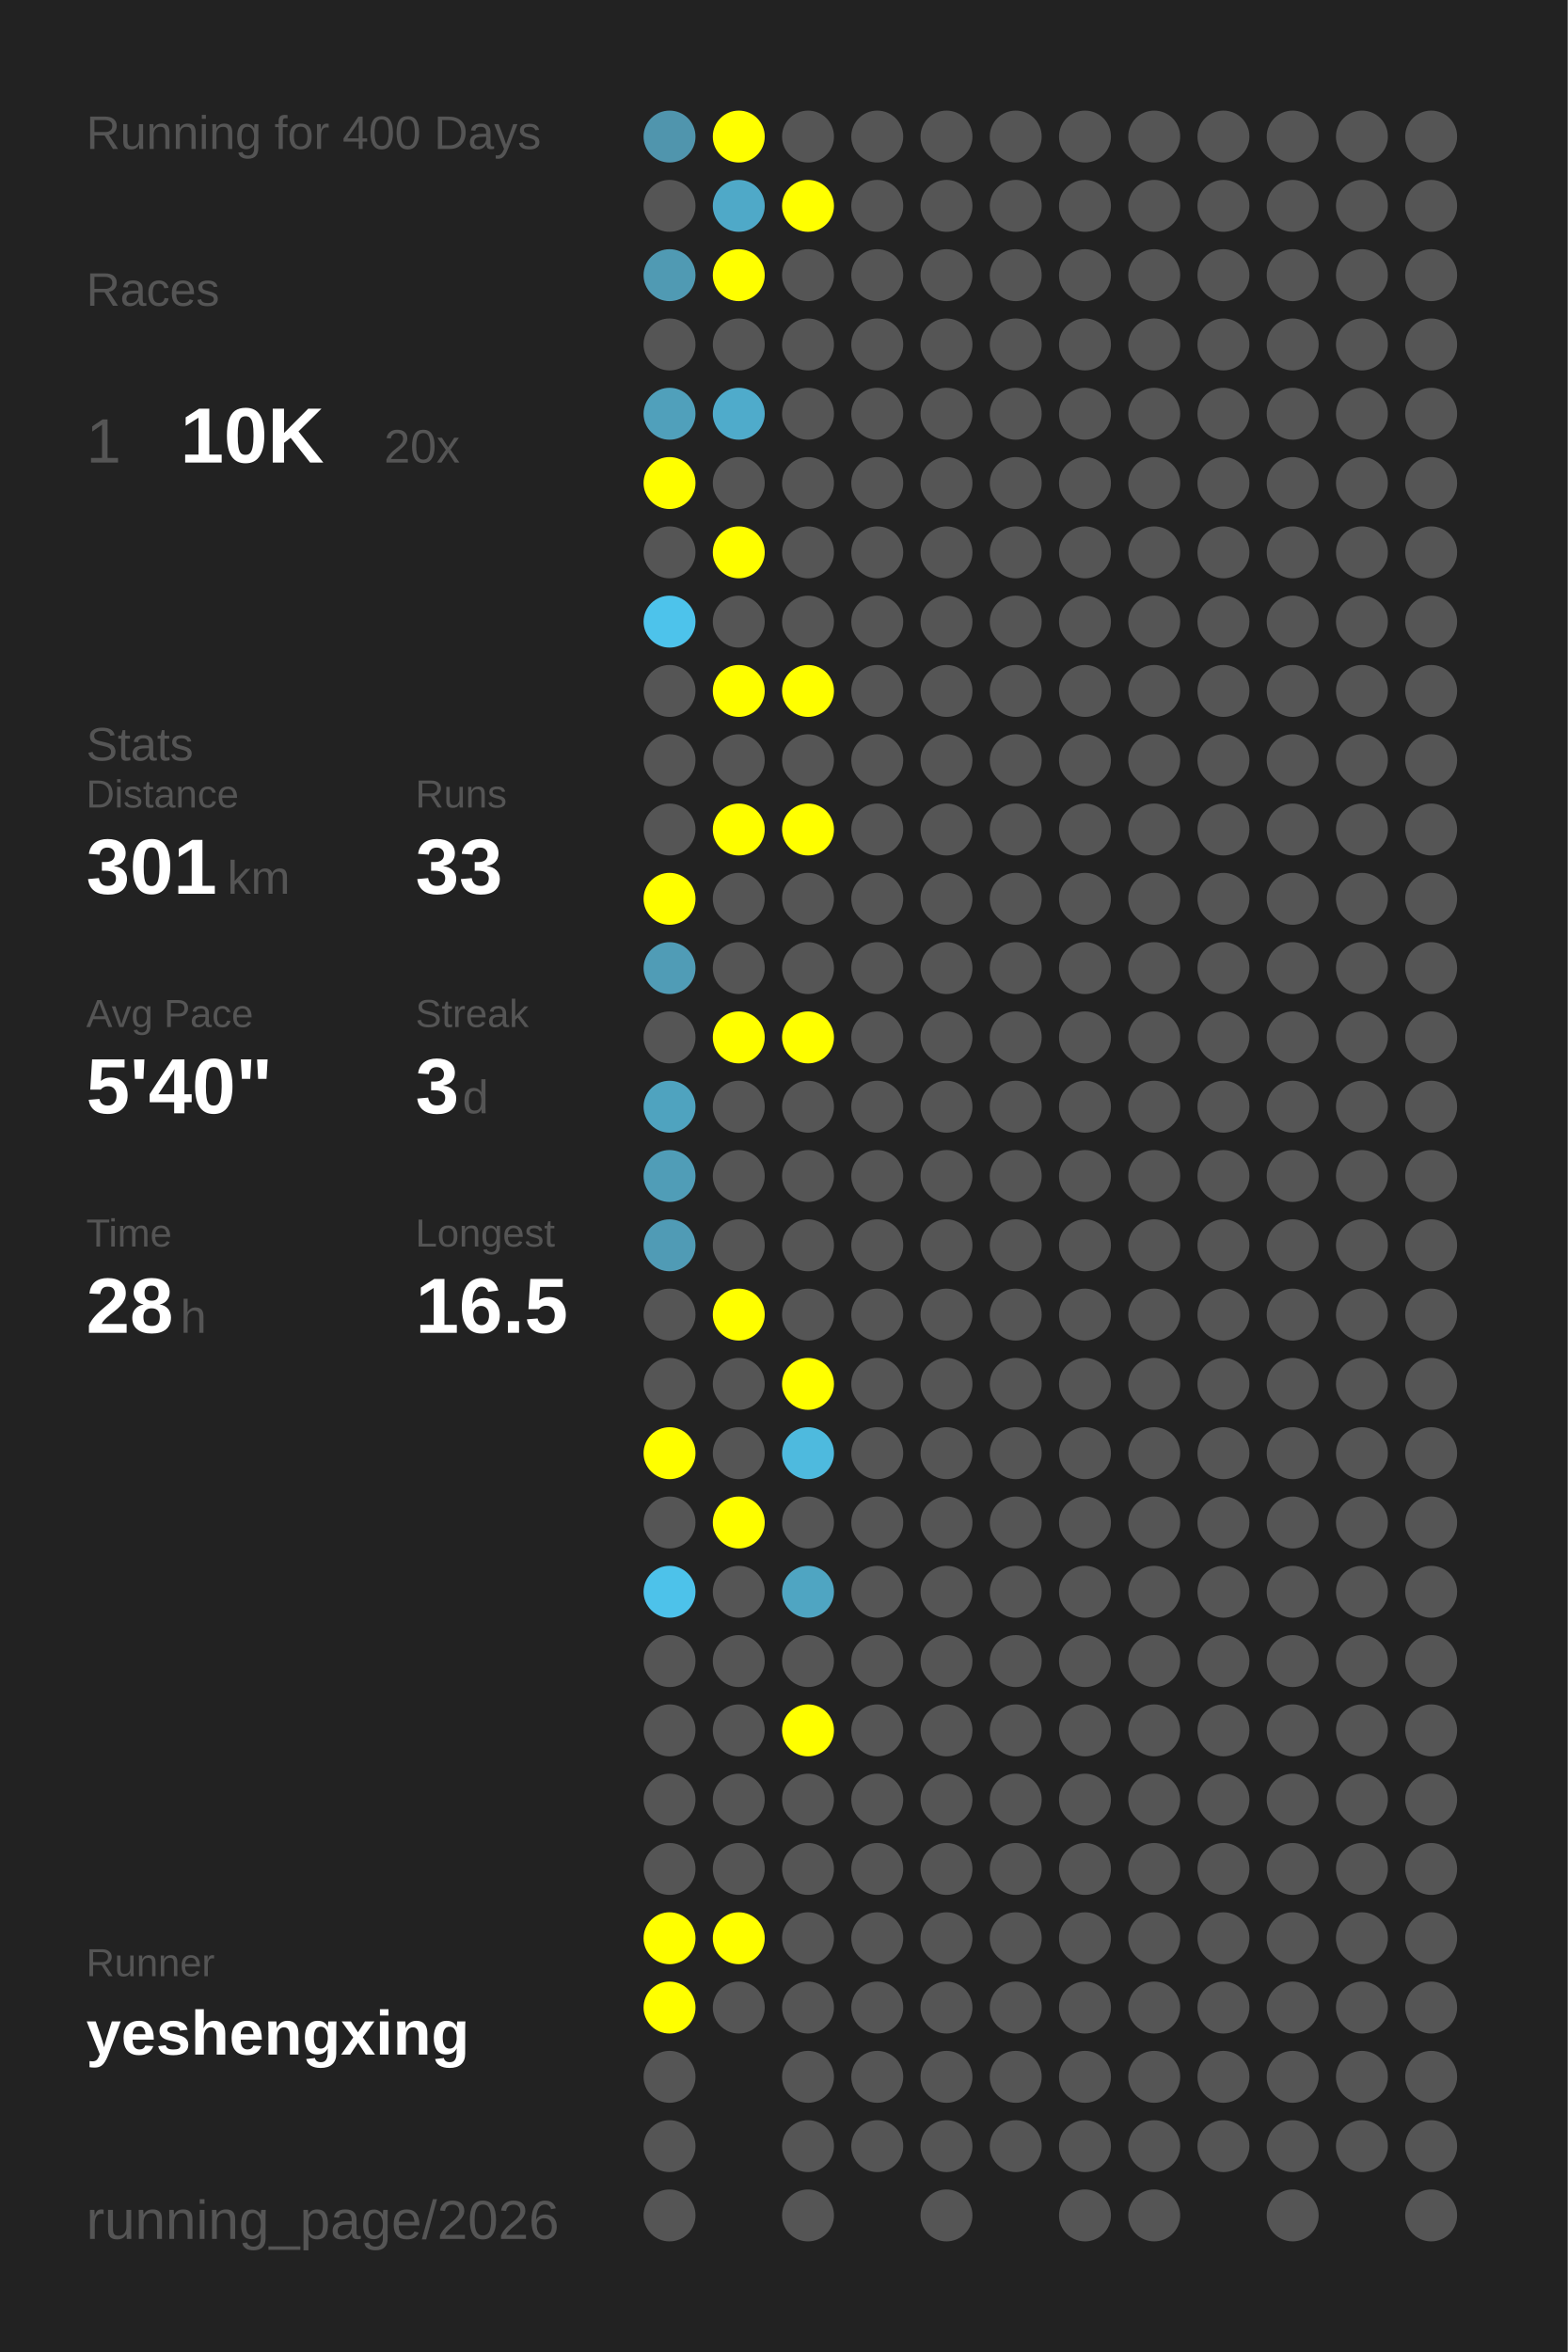
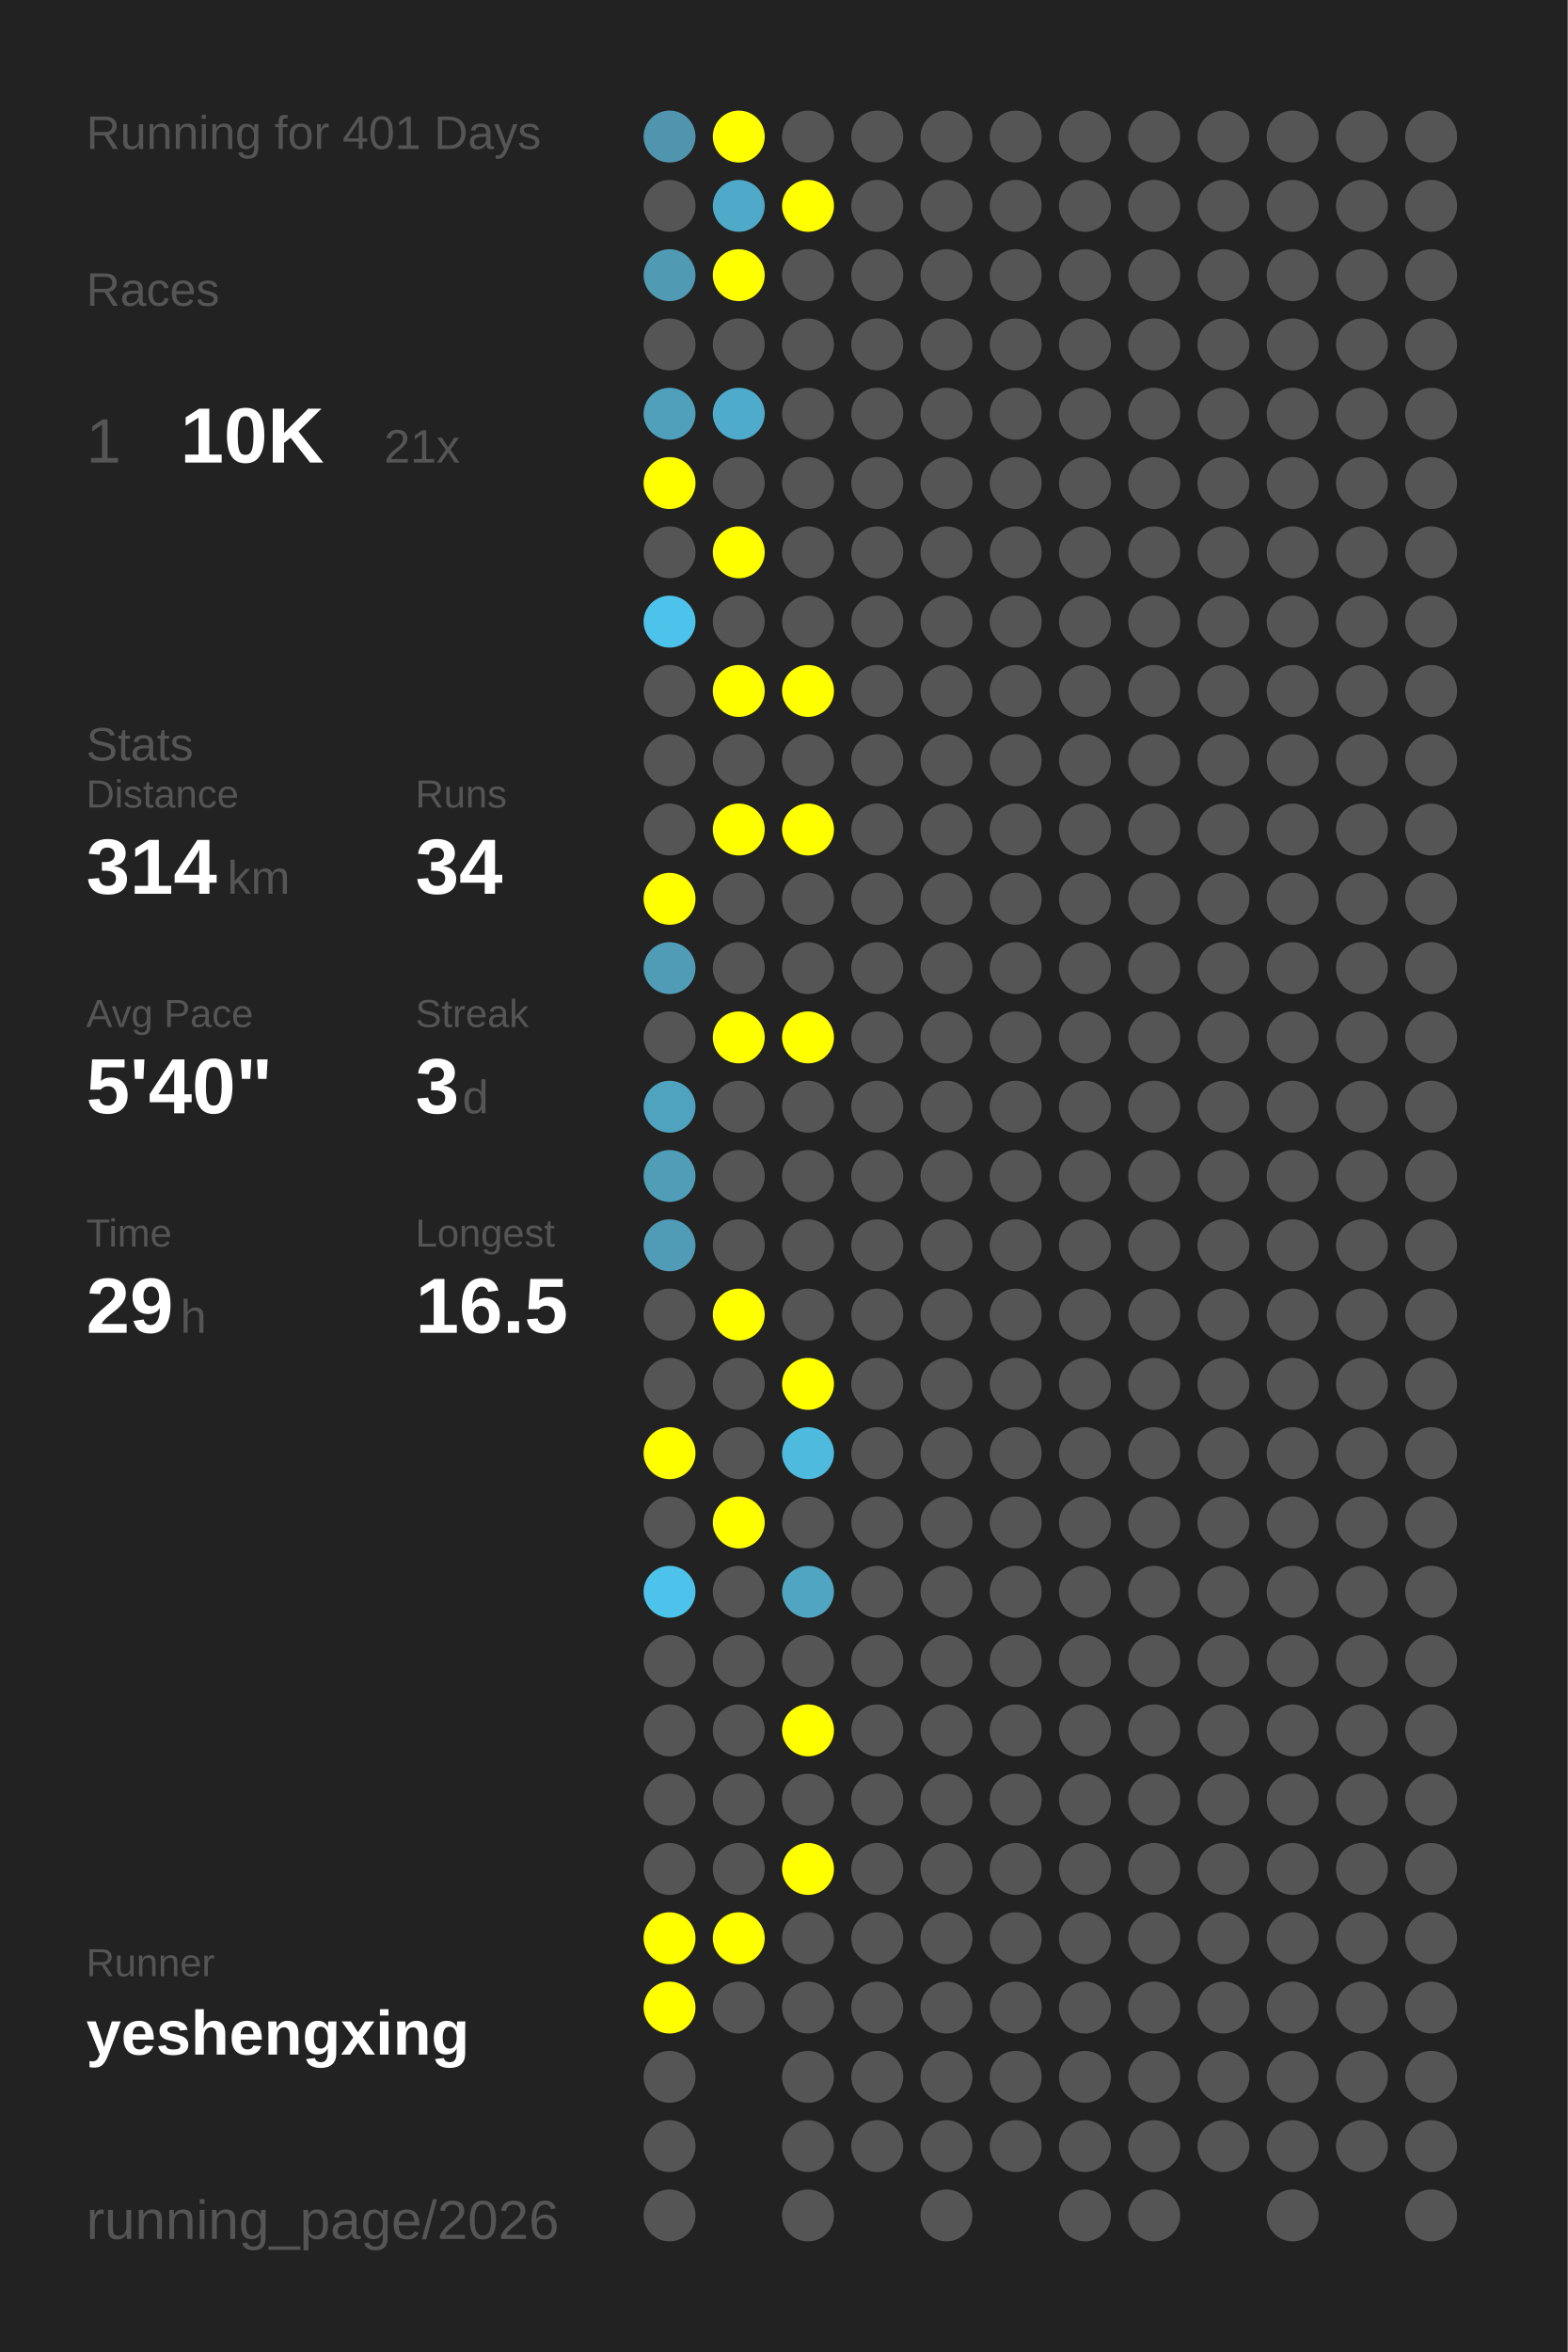
<svg xmlns="http://www.w3.org/2000/svg" baseProfile="full" height="300mm" version="1.1" viewBox="0,0,200,300" width="200mm">
  <defs />
  <rect fill="#222222" height="300" width="200" x="0" y="0" />
-   <text fill="#555555" style="font-size:6px; font-family:Arial;" x="11" y="19">Running for 400 Days</text>
+   <text fill="#555555" style="font-size:6px; font-family:Arial;" x="11" y="19">Running for 401 Days</text>
  <text fill="#555555" style="font-size:6px; font-family:Arial;" x="11" y="39">Races</text>
  <text fill="#555555" style="font-size:8px; font-family:Arial;" x="11" y="59">1</text>
  <text fill="#FFFFFF" style="font-size:10px; font-family:Arial; font-weight:bold;" x="23" y="59">10K</text>
-   <text fill="#555555" style="font-size:6px; font-family:Arial;" x="49" y="59">20x</text>
+   <text fill="#555555" style="font-size:6px; font-family:Arial;" x="49" y="59">21x</text>
  <text fill="#555555" style="font-size:6px; font-family:Arial;" x="11" y="97">Stats</text>
  <text fill="#555555" style="font-size:5px; font-family:Arial;" x="11" y="103">Distance</text>
-   <text fill="#FFFFFF" style="font-size:10px; font-family:Arial; font-weight:bold;" x="11" y="114">301</text>
+   <text fill="#FFFFFF" style="font-size:10px; font-family:Arial; font-weight:bold;" x="11" y="114">314</text>
  <text fill="#555555" style="font-size:6px; font-family:Arial;" x="29" y="114">km</text>
  <text fill="#555555" style="font-size:5px; font-family:Arial;" x="53" y="103">Runs</text>
-   <text fill="#FFFFFF" style="font-size:10px; font-family:Arial; font-weight:bold;" x="53" y="114">33</text>
+   <text fill="#FFFFFF" style="font-size:10px; font-family:Arial; font-weight:bold;" x="53" y="114">34</text>
  <text fill="#555555" style="font-size:5px; font-family:Arial;" x="11" y="131">Avg Pace</text>
  <text fill="#FFFFFF" style="font-size:10px; font-family:Arial; font-weight:bold;" x="11" y="142">5'40"</text>
  <text fill="#555555" style="font-size:5px; font-family:Arial;" x="53" y="131">Streak</text>
  <text fill="#FFFFFF" style="font-size:10px; font-family:Arial; font-weight:bold;" x="53" y="142">3</text>
  <text fill="#555555" style="font-size:6px; font-family:Arial;" x="59" y="142">d</text>
  <text fill="#555555" style="font-size:5px; font-family:Arial;" x="11" y="159">Time</text>
-   <text fill="#FFFFFF" style="font-size:10px; font-family:Arial; font-weight:bold;" x="11" y="170">28</text>
+   <text fill="#FFFFFF" style="font-size:10px; font-family:Arial; font-weight:bold;" x="11" y="170">29</text>
  <text fill="#555555" style="font-size:6px; font-family:Arial;" x="23" y="170">h</text>
  <text fill="#555555" style="font-size:5px; font-family:Arial;" x="53" y="159">Longest</text>
  <text fill="#FFFFFF" style="font-size:10px; font-family:Arial; font-weight:bold;" x="53" y="170">16.5</text>
  <text fill="#555555" style="font-size:5px; font-family:Arial;" x="11" y="252.065">Runner</text>
  <text fill="#FFFFFF" style="font-size:8px; font-family:Arial; font-weight:bold;" x="11" y="262.065">yeshengxing</text>
  <text fill="#555555" style="font-size:7px; font-family:Arial;" x="11" y="285.581">running_page/2026</text>
  <circle cx="85.417" cy="17.419" fill="#5095ad" r="3.312" />
  <circle cx="85.417" cy="26.258" fill="#555555" r="3.312" />
  <circle cx="85.417" cy="35.097" fill="#509ab3" r="3.312" />
  <circle cx="85.417" cy="43.935" fill="#555555" r="3.312" />
  <circle cx="85.417" cy="52.774" fill="#50a0bb" r="3.312" />
  <circle cx="85.417" cy="61.613" fill="#FFFF00" r="3.312" />
  <circle cx="85.417" cy="70.452" fill="#555555" r="3.312" />
  <circle cx="85.417" cy="79.29" fill="#4dc3eb" r="3.312" />
  <circle cx="85.417" cy="88.129" fill="#555555" r="3.312" />
  <circle cx="85.417" cy="96.968" fill="#555555" r="3.312" />
  <circle cx="85.417" cy="105.806" fill="#555555" r="3.312" />
  <circle cx="85.417" cy="114.645" fill="#FFFF00" r="3.312" />
  <circle cx="85.417" cy="123.484" fill="#509cb6" r="3.312" />
  <circle cx="85.417" cy="132.323" fill="#555555" r="3.312" />
  <circle cx="85.417" cy="141.161" fill="#4fa3bf" r="3.312" />
  <circle cx="85.417" cy="150" fill="#509db7" r="3.312" />
  <circle cx="85.417" cy="158.839" fill="#509bb5" r="3.312" />
  <circle cx="85.417" cy="167.677" fill="#555555" r="3.312" />
  <circle cx="85.417" cy="176.516" fill="#555555" r="3.312" />
  <circle cx="85.417" cy="185.355" fill="#FFFF00" r="3.312" />
  <circle cx="85.417" cy="194.194" fill="#555555" r="3.312" />
  <circle cx="85.417" cy="203.032" fill="#4dc2ea" r="3.312" />
  <circle cx="85.417" cy="211.871" fill="#555555" r="3.312" />
  <circle cx="85.417" cy="220.71" fill="#555555" r="3.312" />
  <circle cx="85.417" cy="229.548" fill="#555555" r="3.312" />
  <circle cx="85.417" cy="238.387" fill="#555555" r="3.312" />
  <circle cx="85.417" cy="247.226" fill="#FFFF00" r="3.312" />
  <circle cx="85.417" cy="256.065" fill="#FFFF00" r="3.312" />
  <circle cx="85.417" cy="264.903" fill="#555555" r="3.312" />
  <circle cx="85.417" cy="273.742" fill="#555555" r="3.312" />
  <circle cx="85.417" cy="282.581" fill="#555555" r="3.312" />
  <circle cx="94.25" cy="17.419" fill="#FFFF00" r="3.312" />
  <circle cx="94.25" cy="26.258" fill="#4fa9c8" r="3.312" />
  <circle cx="94.25" cy="35.097" fill="#FFFF00" r="3.312" />
  <circle cx="94.25" cy="43.935" fill="#555555" r="3.312" />
  <circle cx="94.25" cy="52.774" fill="#4fabcb" r="3.312" />
  <circle cx="94.25" cy="61.613" fill="#555555" r="3.312" />
  <circle cx="94.25" cy="70.452" fill="#FFFF00" r="3.312" />
  <circle cx="94.25" cy="79.29" fill="#555555" r="3.312" />
  <circle cx="94.25" cy="88.129" fill="#FFFF00" r="3.312" />
  <circle cx="94.25" cy="96.968" fill="#555555" r="3.312" />
  <circle cx="94.25" cy="105.806" fill="#FFFF00" r="3.312" />
  <circle cx="94.25" cy="114.645" fill="#555555" r="3.312" />
  <circle cx="94.25" cy="123.484" fill="#555555" r="3.312" />
  <circle cx="94.25" cy="132.323" fill="#FFFF00" r="3.312" />
  <circle cx="94.25" cy="141.161" fill="#555555" r="3.312" />
  <circle cx="94.25" cy="150" fill="#555555" r="3.312" />
  <circle cx="94.25" cy="158.839" fill="#555555" r="3.312" />
  <circle cx="94.25" cy="167.677" fill="#FFFF00" r="3.312" />
  <circle cx="94.25" cy="176.516" fill="#555555" r="3.312" />
  <circle cx="94.25" cy="185.355" fill="#555555" r="3.312" />
  <circle cx="94.25" cy="194.194" fill="#FFFF00" r="3.312" />
  <circle cx="94.25" cy="203.032" fill="#555555" r="3.312" />
  <circle cx="94.25" cy="211.871" fill="#555555" r="3.312" />
  <circle cx="94.25" cy="220.71" fill="#555555" r="3.312" />
  <circle cx="94.25" cy="229.548" fill="#555555" r="3.312" />
  <circle cx="94.25" cy="238.387" fill="#555555" r="3.312" />
  <circle cx="94.25" cy="247.226" fill="#FFFF00" r="3.312" />
  <circle cx="94.25" cy="256.065" fill="#555555" r="3.312" />
  <circle cx="103.083" cy="17.419" fill="#555555" r="3.312" />
  <circle cx="103.083" cy="26.258" fill="#FFFF00" r="3.312" />
  <circle cx="103.083" cy="35.097" fill="#555555" r="3.312" />
  <circle cx="103.083" cy="43.935" fill="#555555" r="3.312" />
  <circle cx="103.083" cy="52.774" fill="#555555" r="3.312" />
  <circle cx="103.083" cy="61.613" fill="#555555" r="3.312" />
  <circle cx="103.083" cy="70.452" fill="#555555" r="3.312" />
  <circle cx="103.083" cy="79.29" fill="#555555" r="3.312" />
  <circle cx="103.083" cy="88.129" fill="#FFFF00" r="3.312" />
  <circle cx="103.083" cy="96.968" fill="#555555" r="3.312" />
  <circle cx="103.083" cy="105.806" fill="#FFFF00" r="3.312" />
  <circle cx="103.083" cy="114.645" fill="#555555" r="3.312" />
  <circle cx="103.083" cy="123.484" fill="#555555" r="3.312" />
  <circle cx="103.083" cy="132.323" fill="#FFFF00" r="3.312" />
  <circle cx="103.083" cy="141.161" fill="#555555" r="3.312" />
  <circle cx="103.083" cy="150" fill="#555555" r="3.312" />
  <circle cx="103.083" cy="158.839" fill="#555555" r="3.312" />
  <circle cx="103.083" cy="167.677" fill="#555555" r="3.312" />
  <circle cx="103.083" cy="176.516" fill="#FFFF00" r="3.312" />
  <circle cx="103.083" cy="185.355" fill="#4ebade" r="3.312" />
  <circle cx="103.083" cy="194.194" fill="#555555" r="3.312" />
  <circle cx="103.083" cy="203.032" fill="#4fa5c2" r="3.312" />
  <circle cx="103.083" cy="211.871" fill="#555555" r="3.312" />
  <circle cx="103.083" cy="220.71" fill="#FFFF00" r="3.312" />
  <circle cx="103.083" cy="229.548" fill="#555555" r="3.312" />
-   <circle cx="103.083" cy="238.387" fill="#555555" r="3.312" />
+   <circle cx="103.083" cy="238.387" fill="#FFFF00" r="3.312" />
  <circle cx="103.083" cy="247.226" fill="#555555" r="3.312" />
  <circle cx="103.083" cy="256.065" fill="#555555" r="3.312" />
  <circle cx="103.083" cy="264.903" fill="#555555" r="3.312" />
  <circle cx="103.083" cy="273.742" fill="#555555" r="3.312" />
  <circle cx="103.083" cy="282.581" fill="#555555" r="3.312" />
  <circle cx="111.917" cy="17.419" fill="#555555" r="3.312" />
  <circle cx="111.917" cy="26.258" fill="#555555" r="3.312" />
  <circle cx="111.917" cy="35.097" fill="#555555" r="3.312" />
  <circle cx="111.917" cy="43.935" fill="#555555" r="3.312" />
  <circle cx="111.917" cy="52.774" fill="#555555" r="3.312" />
  <circle cx="111.917" cy="61.613" fill="#555555" r="3.312" />
  <circle cx="111.917" cy="70.452" fill="#555555" r="3.312" />
  <circle cx="111.917" cy="79.29" fill="#555555" r="3.312" />
  <circle cx="111.917" cy="88.129" fill="#555555" r="3.312" />
  <circle cx="111.917" cy="96.968" fill="#555555" r="3.312" />
  <circle cx="111.917" cy="105.806" fill="#555555" r="3.312" />
  <circle cx="111.917" cy="114.645" fill="#555555" r="3.312" />
  <circle cx="111.917" cy="123.484" fill="#555555" r="3.312" />
  <circle cx="111.917" cy="132.323" fill="#555555" r="3.312" />
  <circle cx="111.917" cy="141.161" fill="#555555" r="3.312" />
  <circle cx="111.917" cy="150" fill="#555555" r="3.312" />
  <circle cx="111.917" cy="158.839" fill="#555555" r="3.312" />
  <circle cx="111.917" cy="167.677" fill="#555555" r="3.312" />
  <circle cx="111.917" cy="176.516" fill="#555555" r="3.312" />
  <circle cx="111.917" cy="185.355" fill="#555555" r="3.312" />
  <circle cx="111.917" cy="194.194" fill="#555555" r="3.312" />
  <circle cx="111.917" cy="203.032" fill="#555555" r="3.312" />
  <circle cx="111.917" cy="211.871" fill="#555555" r="3.312" />
  <circle cx="111.917" cy="220.71" fill="#555555" r="3.312" />
  <circle cx="111.917" cy="229.548" fill="#555555" r="3.312" />
  <circle cx="111.917" cy="238.387" fill="#555555" r="3.312" />
  <circle cx="111.917" cy="247.226" fill="#555555" r="3.312" />
  <circle cx="111.917" cy="256.065" fill="#555555" r="3.312" />
  <circle cx="111.917" cy="264.903" fill="#555555" r="3.312" />
  <circle cx="111.917" cy="273.742" fill="#555555" r="3.312" />
  <circle cx="120.75" cy="17.419" fill="#555555" r="3.312" />
  <circle cx="120.75" cy="26.258" fill="#555555" r="3.312" />
  <circle cx="120.75" cy="35.097" fill="#555555" r="3.312" />
  <circle cx="120.75" cy="43.935" fill="#555555" r="3.312" />
  <circle cx="120.75" cy="52.774" fill="#555555" r="3.312" />
  <circle cx="120.75" cy="61.613" fill="#555555" r="3.312" />
  <circle cx="120.75" cy="70.452" fill="#555555" r="3.312" />
  <circle cx="120.75" cy="79.29" fill="#555555" r="3.312" />
  <circle cx="120.75" cy="88.129" fill="#555555" r="3.312" />
  <circle cx="120.75" cy="96.968" fill="#555555" r="3.312" />
  <circle cx="120.75" cy="105.806" fill="#555555" r="3.312" />
  <circle cx="120.75" cy="114.645" fill="#555555" r="3.312" />
  <circle cx="120.75" cy="123.484" fill="#555555" r="3.312" />
  <circle cx="120.75" cy="132.323" fill="#555555" r="3.312" />
  <circle cx="120.75" cy="141.161" fill="#555555" r="3.312" />
  <circle cx="120.75" cy="150" fill="#555555" r="3.312" />
  <circle cx="120.75" cy="158.839" fill="#555555" r="3.312" />
  <circle cx="120.75" cy="167.677" fill="#555555" r="3.312" />
  <circle cx="120.75" cy="176.516" fill="#555555" r="3.312" />
  <circle cx="120.75" cy="185.355" fill="#555555" r="3.312" />
  <circle cx="120.75" cy="194.194" fill="#555555" r="3.312" />
  <circle cx="120.75" cy="203.032" fill="#555555" r="3.312" />
  <circle cx="120.75" cy="211.871" fill="#555555" r="3.312" />
  <circle cx="120.75" cy="220.71" fill="#555555" r="3.312" />
  <circle cx="120.75" cy="229.548" fill="#555555" r="3.312" />
  <circle cx="120.75" cy="238.387" fill="#555555" r="3.312" />
  <circle cx="120.75" cy="247.226" fill="#555555" r="3.312" />
  <circle cx="120.75" cy="256.065" fill="#555555" r="3.312" />
  <circle cx="120.75" cy="264.903" fill="#555555" r="3.312" />
  <circle cx="120.75" cy="273.742" fill="#555555" r="3.312" />
  <circle cx="120.75" cy="282.581" fill="#555555" r="3.312" />
  <circle cx="129.583" cy="17.419" fill="#555555" r="3.312" />
  <circle cx="129.583" cy="26.258" fill="#555555" r="3.312" />
  <circle cx="129.583" cy="35.097" fill="#555555" r="3.312" />
  <circle cx="129.583" cy="43.935" fill="#555555" r="3.312" />
  <circle cx="129.583" cy="52.774" fill="#555555" r="3.312" />
  <circle cx="129.583" cy="61.613" fill="#555555" r="3.312" />
  <circle cx="129.583" cy="70.452" fill="#555555" r="3.312" />
  <circle cx="129.583" cy="79.29" fill="#555555" r="3.312" />
  <circle cx="129.583" cy="88.129" fill="#555555" r="3.312" />
  <circle cx="129.583" cy="96.968" fill="#555555" r="3.312" />
  <circle cx="129.583" cy="105.806" fill="#555555" r="3.312" />
  <circle cx="129.583" cy="114.645" fill="#555555" r="3.312" />
  <circle cx="129.583" cy="123.484" fill="#555555" r="3.312" />
  <circle cx="129.583" cy="132.323" fill="#555555" r="3.312" />
  <circle cx="129.583" cy="141.161" fill="#555555" r="3.312" />
  <circle cx="129.583" cy="150" fill="#555555" r="3.312" />
  <circle cx="129.583" cy="158.839" fill="#555555" r="3.312" />
  <circle cx="129.583" cy="167.677" fill="#555555" r="3.312" />
  <circle cx="129.583" cy="176.516" fill="#555555" r="3.312" />
  <circle cx="129.583" cy="185.355" fill="#555555" r="3.312" />
  <circle cx="129.583" cy="194.194" fill="#555555" r="3.312" />
  <circle cx="129.583" cy="203.032" fill="#555555" r="3.312" />
  <circle cx="129.583" cy="211.871" fill="#555555" r="3.312" />
  <circle cx="129.583" cy="220.71" fill="#555555" r="3.312" />
  <circle cx="129.583" cy="229.548" fill="#555555" r="3.312" />
  <circle cx="129.583" cy="238.387" fill="#555555" r="3.312" />
  <circle cx="129.583" cy="247.226" fill="#555555" r="3.312" />
  <circle cx="129.583" cy="256.065" fill="#555555" r="3.312" />
  <circle cx="129.583" cy="264.903" fill="#555555" r="3.312" />
  <circle cx="129.583" cy="273.742" fill="#555555" r="3.312" />
  <circle cx="138.417" cy="17.419" fill="#555555" r="3.312" />
  <circle cx="138.417" cy="26.258" fill="#555555" r="3.312" />
  <circle cx="138.417" cy="35.097" fill="#555555" r="3.312" />
  <circle cx="138.417" cy="43.935" fill="#555555" r="3.312" />
  <circle cx="138.417" cy="52.774" fill="#555555" r="3.312" />
  <circle cx="138.417" cy="61.613" fill="#555555" r="3.312" />
  <circle cx="138.417" cy="70.452" fill="#555555" r="3.312" />
  <circle cx="138.417" cy="79.29" fill="#555555" r="3.312" />
  <circle cx="138.417" cy="88.129" fill="#555555" r="3.312" />
  <circle cx="138.417" cy="96.968" fill="#555555" r="3.312" />
  <circle cx="138.417" cy="105.806" fill="#555555" r="3.312" />
  <circle cx="138.417" cy="114.645" fill="#555555" r="3.312" />
  <circle cx="138.417" cy="123.484" fill="#555555" r="3.312" />
  <circle cx="138.417" cy="132.323" fill="#555555" r="3.312" />
  <circle cx="138.417" cy="141.161" fill="#555555" r="3.312" />
  <circle cx="138.417" cy="150" fill="#555555" r="3.312" />
  <circle cx="138.417" cy="158.839" fill="#555555" r="3.312" />
  <circle cx="138.417" cy="167.677" fill="#555555" r="3.312" />
  <circle cx="138.417" cy="176.516" fill="#555555" r="3.312" />
  <circle cx="138.417" cy="185.355" fill="#555555" r="3.312" />
  <circle cx="138.417" cy="194.194" fill="#555555" r="3.312" />
  <circle cx="138.417" cy="203.032" fill="#555555" r="3.312" />
  <circle cx="138.417" cy="211.871" fill="#555555" r="3.312" />
  <circle cx="138.417" cy="220.71" fill="#555555" r="3.312" />
  <circle cx="138.417" cy="229.548" fill="#555555" r="3.312" />
  <circle cx="138.417" cy="238.387" fill="#555555" r="3.312" />
  <circle cx="138.417" cy="247.226" fill="#555555" r="3.312" />
  <circle cx="138.417" cy="256.065" fill="#555555" r="3.312" />
  <circle cx="138.417" cy="264.903" fill="#555555" r="3.312" />
  <circle cx="138.417" cy="273.742" fill="#555555" r="3.312" />
  <circle cx="138.417" cy="282.581" fill="#555555" r="3.312" />
  <circle cx="147.25" cy="17.419" fill="#555555" r="3.312" />
  <circle cx="147.25" cy="26.258" fill="#555555" r="3.312" />
  <circle cx="147.25" cy="35.097" fill="#555555" r="3.312" />
  <circle cx="147.25" cy="43.935" fill="#555555" r="3.312" />
  <circle cx="147.25" cy="52.774" fill="#555555" r="3.312" />
  <circle cx="147.25" cy="61.613" fill="#555555" r="3.312" />
  <circle cx="147.25" cy="70.452" fill="#555555" r="3.312" />
  <circle cx="147.25" cy="79.29" fill="#555555" r="3.312" />
  <circle cx="147.25" cy="88.129" fill="#555555" r="3.312" />
  <circle cx="147.25" cy="96.968" fill="#555555" r="3.312" />
  <circle cx="147.25" cy="105.806" fill="#555555" r="3.312" />
  <circle cx="147.25" cy="114.645" fill="#555555" r="3.312" />
  <circle cx="147.25" cy="123.484" fill="#555555" r="3.312" />
  <circle cx="147.25" cy="132.323" fill="#555555" r="3.312" />
  <circle cx="147.25" cy="141.161" fill="#555555" r="3.312" />
  <circle cx="147.25" cy="150" fill="#555555" r="3.312" />
  <circle cx="147.25" cy="158.839" fill="#555555" r="3.312" />
  <circle cx="147.25" cy="167.677" fill="#555555" r="3.312" />
  <circle cx="147.25" cy="176.516" fill="#555555" r="3.312" />
  <circle cx="147.25" cy="185.355" fill="#555555" r="3.312" />
  <circle cx="147.25" cy="194.194" fill="#555555" r="3.312" />
  <circle cx="147.25" cy="203.032" fill="#555555" r="3.312" />
  <circle cx="147.25" cy="211.871" fill="#555555" r="3.312" />
  <circle cx="147.25" cy="220.71" fill="#555555" r="3.312" />
  <circle cx="147.25" cy="229.548" fill="#555555" r="3.312" />
  <circle cx="147.25" cy="238.387" fill="#555555" r="3.312" />
  <circle cx="147.25" cy="247.226" fill="#555555" r="3.312" />
  <circle cx="147.25" cy="256.065" fill="#555555" r="3.312" />
  <circle cx="147.25" cy="264.903" fill="#555555" r="3.312" />
  <circle cx="147.25" cy="273.742" fill="#555555" r="3.312" />
  <circle cx="147.25" cy="282.581" fill="#555555" r="3.312" />
  <circle cx="156.083" cy="17.419" fill="#555555" r="3.312" />
  <circle cx="156.083" cy="26.258" fill="#555555" r="3.312" />
  <circle cx="156.083" cy="35.097" fill="#555555" r="3.312" />
  <circle cx="156.083" cy="43.935" fill="#555555" r="3.312" />
  <circle cx="156.083" cy="52.774" fill="#555555" r="3.312" />
  <circle cx="156.083" cy="61.613" fill="#555555" r="3.312" />
  <circle cx="156.083" cy="70.452" fill="#555555" r="3.312" />
  <circle cx="156.083" cy="79.29" fill="#555555" r="3.312" />
  <circle cx="156.083" cy="88.129" fill="#555555" r="3.312" />
  <circle cx="156.083" cy="96.968" fill="#555555" r="3.312" />
  <circle cx="156.083" cy="105.806" fill="#555555" r="3.312" />
  <circle cx="156.083" cy="114.645" fill="#555555" r="3.312" />
  <circle cx="156.083" cy="123.484" fill="#555555" r="3.312" />
  <circle cx="156.083" cy="132.323" fill="#555555" r="3.312" />
  <circle cx="156.083" cy="141.161" fill="#555555" r="3.312" />
  <circle cx="156.083" cy="150" fill="#555555" r="3.312" />
  <circle cx="156.083" cy="158.839" fill="#555555" r="3.312" />
  <circle cx="156.083" cy="167.677" fill="#555555" r="3.312" />
  <circle cx="156.083" cy="176.516" fill="#555555" r="3.312" />
  <circle cx="156.083" cy="185.355" fill="#555555" r="3.312" />
  <circle cx="156.083" cy="194.194" fill="#555555" r="3.312" />
  <circle cx="156.083" cy="203.032" fill="#555555" r="3.312" />
  <circle cx="156.083" cy="211.871" fill="#555555" r="3.312" />
  <circle cx="156.083" cy="220.71" fill="#555555" r="3.312" />
  <circle cx="156.083" cy="229.548" fill="#555555" r="3.312" />
  <circle cx="156.083" cy="238.387" fill="#555555" r="3.312" />
  <circle cx="156.083" cy="247.226" fill="#555555" r="3.312" />
  <circle cx="156.083" cy="256.065" fill="#555555" r="3.312" />
  <circle cx="156.083" cy="264.903" fill="#555555" r="3.312" />
  <circle cx="156.083" cy="273.742" fill="#555555" r="3.312" />
  <circle cx="164.917" cy="17.419" fill="#555555" r="3.312" />
  <circle cx="164.917" cy="26.258" fill="#555555" r="3.312" />
  <circle cx="164.917" cy="35.097" fill="#555555" r="3.312" />
  <circle cx="164.917" cy="43.935" fill="#555555" r="3.312" />
  <circle cx="164.917" cy="52.774" fill="#555555" r="3.312" />
  <circle cx="164.917" cy="61.613" fill="#555555" r="3.312" />
  <circle cx="164.917" cy="70.452" fill="#555555" r="3.312" />
  <circle cx="164.917" cy="79.29" fill="#555555" r="3.312" />
  <circle cx="164.917" cy="88.129" fill="#555555" r="3.312" />
  <circle cx="164.917" cy="96.968" fill="#555555" r="3.312" />
  <circle cx="164.917" cy="105.806" fill="#555555" r="3.312" />
  <circle cx="164.917" cy="114.645" fill="#555555" r="3.312" />
  <circle cx="164.917" cy="123.484" fill="#555555" r="3.312" />
  <circle cx="164.917" cy="132.323" fill="#555555" r="3.312" />
  <circle cx="164.917" cy="141.161" fill="#555555" r="3.312" />
  <circle cx="164.917" cy="150" fill="#555555" r="3.312" />
  <circle cx="164.917" cy="158.839" fill="#555555" r="3.312" />
  <circle cx="164.917" cy="167.677" fill="#555555" r="3.312" />
  <circle cx="164.917" cy="176.516" fill="#555555" r="3.312" />
  <circle cx="164.917" cy="185.355" fill="#555555" r="3.312" />
  <circle cx="164.917" cy="194.194" fill="#555555" r="3.312" />
  <circle cx="164.917" cy="203.032" fill="#555555" r="3.312" />
  <circle cx="164.917" cy="211.871" fill="#555555" r="3.312" />
  <circle cx="164.917" cy="220.71" fill="#555555" r="3.312" />
  <circle cx="164.917" cy="229.548" fill="#555555" r="3.312" />
  <circle cx="164.917" cy="238.387" fill="#555555" r="3.312" />
  <circle cx="164.917" cy="247.226" fill="#555555" r="3.312" />
  <circle cx="164.917" cy="256.065" fill="#555555" r="3.312" />
  <circle cx="164.917" cy="264.903" fill="#555555" r="3.312" />
  <circle cx="164.917" cy="273.742" fill="#555555" r="3.312" />
  <circle cx="164.917" cy="282.581" fill="#555555" r="3.312" />
  <circle cx="173.75" cy="17.419" fill="#555555" r="3.312" />
  <circle cx="173.75" cy="26.258" fill="#555555" r="3.312" />
  <circle cx="173.75" cy="35.097" fill="#555555" r="3.312" />
  <circle cx="173.75" cy="43.935" fill="#555555" r="3.312" />
  <circle cx="173.75" cy="52.774" fill="#555555" r="3.312" />
  <circle cx="173.75" cy="61.613" fill="#555555" r="3.312" />
  <circle cx="173.75" cy="70.452" fill="#555555" r="3.312" />
  <circle cx="173.75" cy="79.29" fill="#555555" r="3.312" />
  <circle cx="173.75" cy="88.129" fill="#555555" r="3.312" />
  <circle cx="173.75" cy="96.968" fill="#555555" r="3.312" />
  <circle cx="173.75" cy="105.806" fill="#555555" r="3.312" />
  <circle cx="173.75" cy="114.645" fill="#555555" r="3.312" />
  <circle cx="173.75" cy="123.484" fill="#555555" r="3.312" />
  <circle cx="173.75" cy="132.323" fill="#555555" r="3.312" />
  <circle cx="173.75" cy="141.161" fill="#555555" r="3.312" />
  <circle cx="173.75" cy="150" fill="#555555" r="3.312" />
  <circle cx="173.75" cy="158.839" fill="#555555" r="3.312" />
  <circle cx="173.75" cy="167.677" fill="#555555" r="3.312" />
  <circle cx="173.75" cy="176.516" fill="#555555" r="3.312" />
  <circle cx="173.75" cy="185.355" fill="#555555" r="3.312" />
  <circle cx="173.75" cy="194.194" fill="#555555" r="3.312" />
  <circle cx="173.75" cy="203.032" fill="#555555" r="3.312" />
  <circle cx="173.75" cy="211.871" fill="#555555" r="3.312" />
  <circle cx="173.75" cy="220.71" fill="#555555" r="3.312" />
  <circle cx="173.75" cy="229.548" fill="#555555" r="3.312" />
  <circle cx="173.75" cy="238.387" fill="#555555" r="3.312" />
  <circle cx="173.75" cy="247.226" fill="#555555" r="3.312" />
  <circle cx="173.75" cy="256.065" fill="#555555" r="3.312" />
  <circle cx="173.75" cy="264.903" fill="#555555" r="3.312" />
  <circle cx="173.75" cy="273.742" fill="#555555" r="3.312" />
  <circle cx="182.583" cy="17.419" fill="#555555" r="3.312" />
  <circle cx="182.583" cy="26.258" fill="#555555" r="3.312" />
  <circle cx="182.583" cy="35.097" fill="#555555" r="3.312" />
  <circle cx="182.583" cy="43.935" fill="#555555" r="3.312" />
  <circle cx="182.583" cy="52.774" fill="#555555" r="3.312" />
  <circle cx="182.583" cy="61.613" fill="#555555" r="3.312" />
  <circle cx="182.583" cy="70.452" fill="#555555" r="3.312" />
  <circle cx="182.583" cy="79.29" fill="#555555" r="3.312" />
  <circle cx="182.583" cy="88.129" fill="#555555" r="3.312" />
  <circle cx="182.583" cy="96.968" fill="#555555" r="3.312" />
  <circle cx="182.583" cy="105.806" fill="#555555" r="3.312" />
  <circle cx="182.583" cy="114.645" fill="#555555" r="3.312" />
  <circle cx="182.583" cy="123.484" fill="#555555" r="3.312" />
  <circle cx="182.583" cy="132.323" fill="#555555" r="3.312" />
  <circle cx="182.583" cy="141.161" fill="#555555" r="3.312" />
  <circle cx="182.583" cy="150" fill="#555555" r="3.312" />
  <circle cx="182.583" cy="158.839" fill="#555555" r="3.312" />
  <circle cx="182.583" cy="167.677" fill="#555555" r="3.312" />
  <circle cx="182.583" cy="176.516" fill="#555555" r="3.312" />
  <circle cx="182.583" cy="185.355" fill="#555555" r="3.312" />
  <circle cx="182.583" cy="194.194" fill="#555555" r="3.312" />
  <circle cx="182.583" cy="203.032" fill="#555555" r="3.312" />
  <circle cx="182.583" cy="211.871" fill="#555555" r="3.312" />
  <circle cx="182.583" cy="220.71" fill="#555555" r="3.312" />
  <circle cx="182.583" cy="229.548" fill="#555555" r="3.312" />
  <circle cx="182.583" cy="238.387" fill="#555555" r="3.312" />
  <circle cx="182.583" cy="247.226" fill="#555555" r="3.312" />
  <circle cx="182.583" cy="256.065" fill="#555555" r="3.312" />
  <circle cx="182.583" cy="264.903" fill="#555555" r="3.312" />
  <circle cx="182.583" cy="273.742" fill="#555555" r="3.312" />
  <circle cx="182.583" cy="282.581" fill="#555555" r="3.312" />
</svg>
